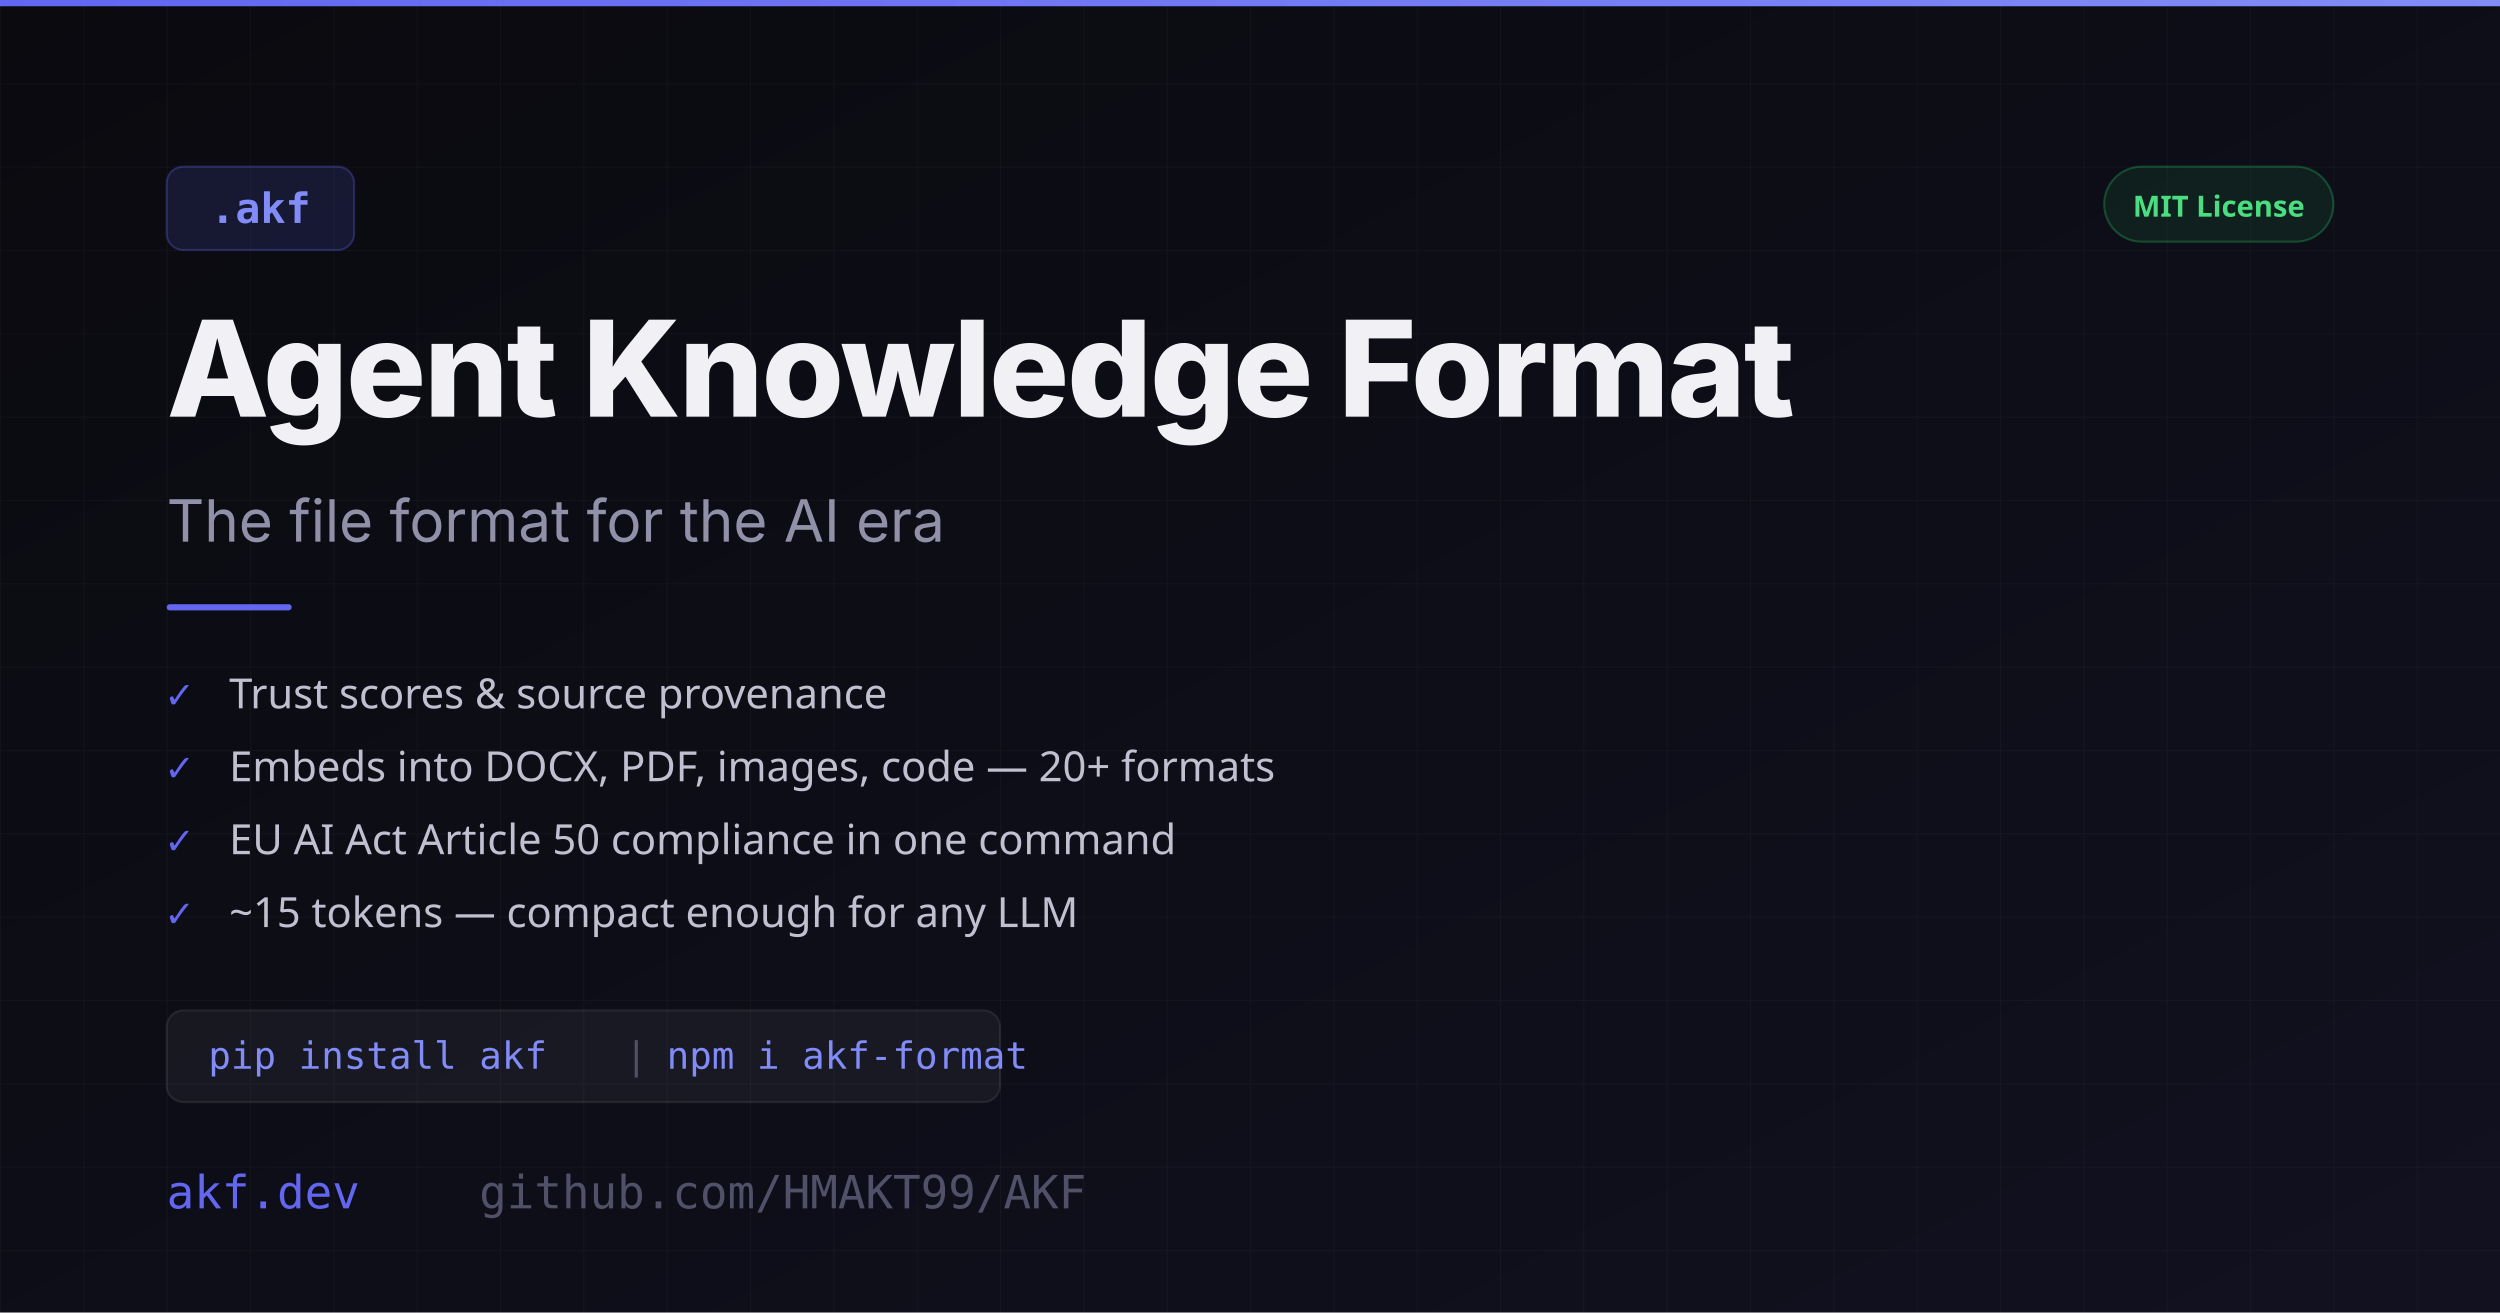
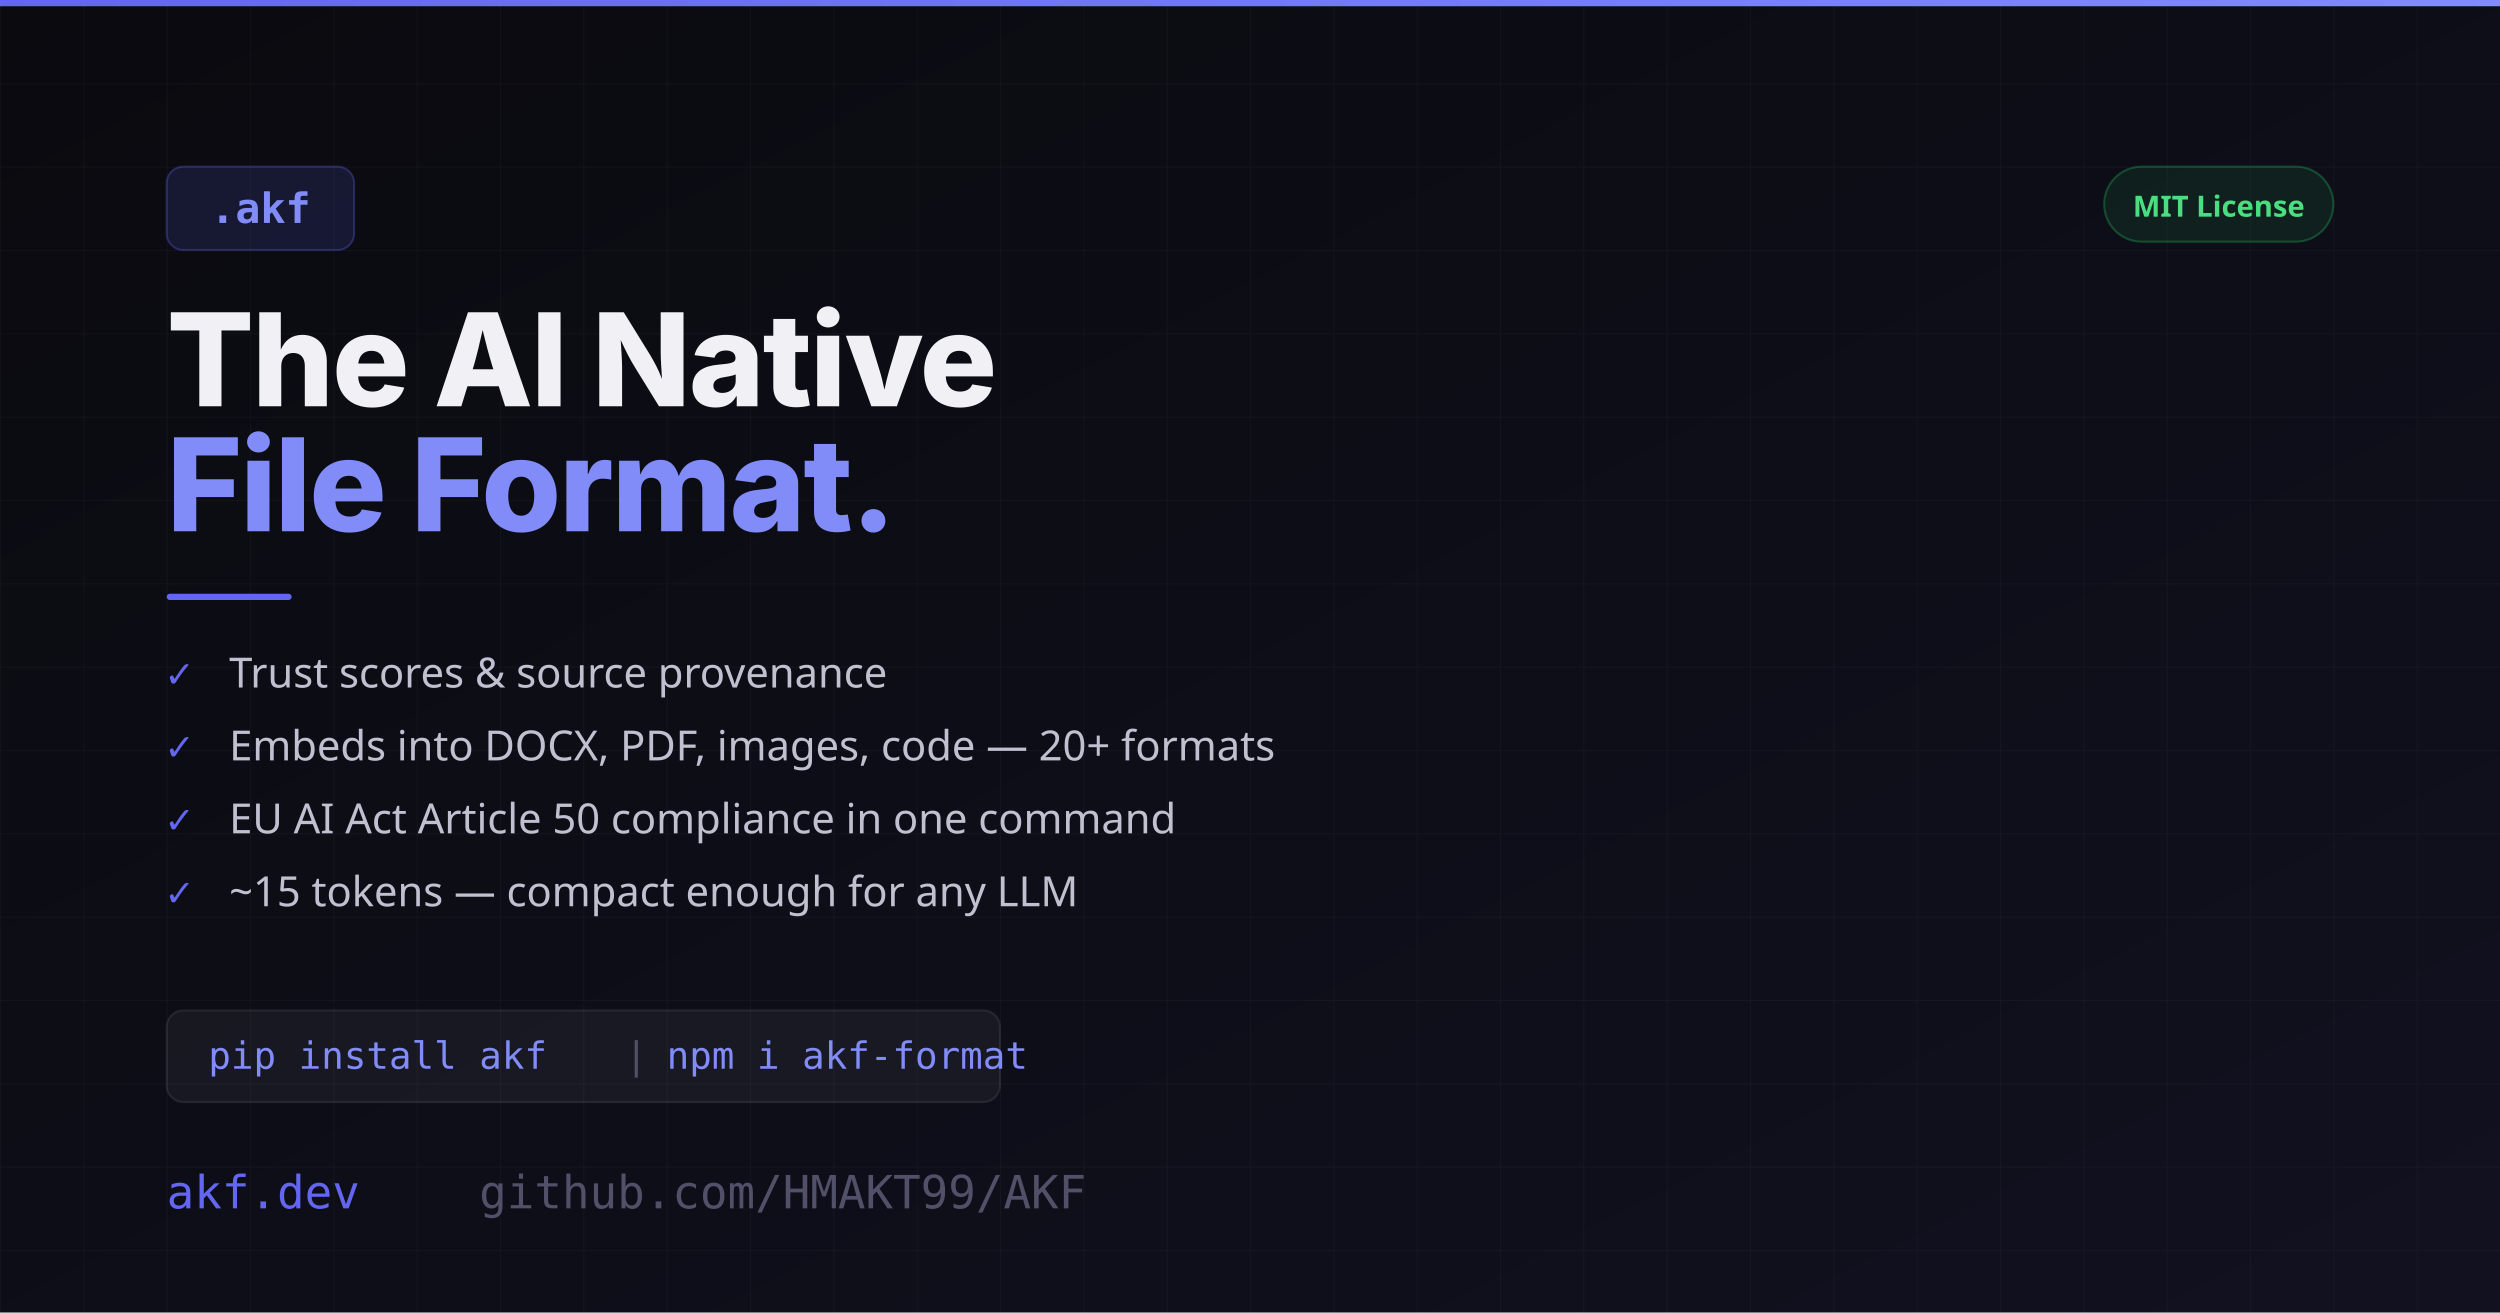
<svg xmlns="http://www.w3.org/2000/svg" width="1200" height="630">
  <defs>
    <linearGradient id="bg" x1="0%" y1="0%" x2="100%" y2="100%">
      <stop offset="0%" style="stop-color:#0a0a0f;stop-opacity:1" />
      <stop offset="100%" style="stop-color:#111120;stop-opacity:1" />
    </linearGradient>
    <linearGradient id="accent" x1="0%" y1="0%" x2="100%" y2="0%">
      <stop offset="0%" style="stop-color:#6366f1;stop-opacity:1" />
      <stop offset="100%" style="stop-color:#818cf8;stop-opacity:1" />
    </linearGradient>
  </defs>
  <rect width="1200" height="630" fill="url(#bg)" />
  <pattern id="grid" width="40" height="40" patternUnits="userSpaceOnUse">
    <path d="M 40 0 L 0 0 0 40" fill="none" stroke="#ffffff" stroke-opacity="0.03" stroke-width="1" />
  </pattern>
  <rect width="1200" height="630" fill="url(#grid)" />
  <rect x="0" y="0" width="1200" height="3" fill="url(#accent)" />
  <rect x="80" y="80" width="90" height="40" rx="8" fill="#6366f1" fill-opacity="0.15" stroke="#6366f1" stroke-opacity="0.3" stroke-width="1" />
  <text x="125" y="107" font-family="monospace" font-size="20" font-weight="bold" fill="#818cf8" text-anchor="middle">.akf</text>
-   <text x="80" y="200" font-family="system-ui, -apple-system, sans-serif" font-size="64" font-weight="800" fill="#f0f0f5" letter-spacing="-1">Agent Knowledge Format</text>
-   <text x="80" y="260" font-family="system-ui, -apple-system, sans-serif" font-size="28" fill="#9090a8">The file format for the AI era</text>
-   <rect x="80" y="290" width="60" height="3" rx="1.5" fill="#6366f1" />
-   <text x="80" y="340" font-family="monospace" font-size="20" fill="#6366f1">✓</text>
-   <text x="110" y="340" font-family="system-ui, sans-serif" font-size="20" fill="#c0c0d0">Trust scores &amp; source provenance</text>
-   <text x="80" y="375" font-family="monospace" font-size="20" fill="#6366f1">✓</text>
-   <text x="110" y="375" font-family="system-ui, sans-serif" font-size="20" fill="#c0c0d0">Embeds into DOCX, PDF, images, code — 20+ formats</text>
-   <text x="80" y="410" font-family="monospace" font-size="20" fill="#6366f1">✓</text>
-   <text x="110" y="410" font-family="system-ui, sans-serif" font-size="20" fill="#c0c0d0">EU AI Act Article 50 compliance in one command</text>
-   <text x="80" y="445" font-family="monospace" font-size="20" fill="#6366f1">✓</text>
-   <text x="110" y="445" font-family="system-ui, sans-serif" font-size="20" fill="#c0c0d0">~15 tokens — compact enough for any LLM</text>
+   <text x="80" y="195" font-family="system-ui, -apple-system, sans-serif" font-size="62" font-weight="800" fill="#f0f0f5" letter-spacing="-1">The AI Native</text>
+   <text x="80" y="255" font-family="system-ui, -apple-system, sans-serif" font-size="62" font-weight="800" fill="#818cf8" letter-spacing="-1">File Format.</text>
+   <rect x="80" y="285" width="60" height="3" rx="1.5" fill="#6366f1" />
+   <text x="80" y="330" font-family="monospace" font-size="20" fill="#6366f1">✓</text>
+   <text x="110" y="330" font-family="system-ui, sans-serif" font-size="20" fill="#c0c0d0">Trust scores &amp; source provenance</text>
+   <text x="80" y="365" font-family="monospace" font-size="20" fill="#6366f1">✓</text>
+   <text x="110" y="365" font-family="system-ui, sans-serif" font-size="20" fill="#c0c0d0">Embeds into DOCX, PDF, images, code — 20+ formats</text>
+   <text x="80" y="400" font-family="monospace" font-size="20" fill="#6366f1">✓</text>
+   <text x="110" y="400" font-family="system-ui, sans-serif" font-size="20" fill="#c0c0d0">EU AI Act Article 50 compliance in one command</text>
+   <text x="80" y="435" font-family="monospace" font-size="20" fill="#6366f1">✓</text>
+   <text x="110" y="435" font-family="system-ui, sans-serif" font-size="20" fill="#c0c0d0">~15 tokens — compact enough for any LLM</text>
  <rect x="80" y="485" width="400" height="44" rx="8" fill="#ffffff" fill-opacity="0.05" stroke="#ffffff" stroke-opacity="0.08" />
  <text x="100" y="513" font-family="monospace" font-size="18" fill="#818cf8">pip install akf</text>
  <text x="300" y="513" font-family="monospace" font-size="18" fill="#505068">|</text>
  <text x="320" y="513" font-family="monospace" font-size="18" fill="#818cf8">npm i akf-format</text>
  <text x="80" y="580" font-family="monospace" font-size="22" fill="#6366f1">akf.dev</text>
  <text x="230" y="580" font-family="monospace" font-size="22" fill="#505068">github.com/HMAKT99/AKF</text>
  <rect x="1010" y="80" width="110" height="36" rx="18" fill="#22c55e" fill-opacity="0.1" stroke="#22c55e" stroke-opacity="0.3" />
  <text x="1065" y="104" font-family="system-ui, sans-serif" font-size="14" font-weight="600" fill="#4ade80" text-anchor="middle">MIT License</text>
</svg>
